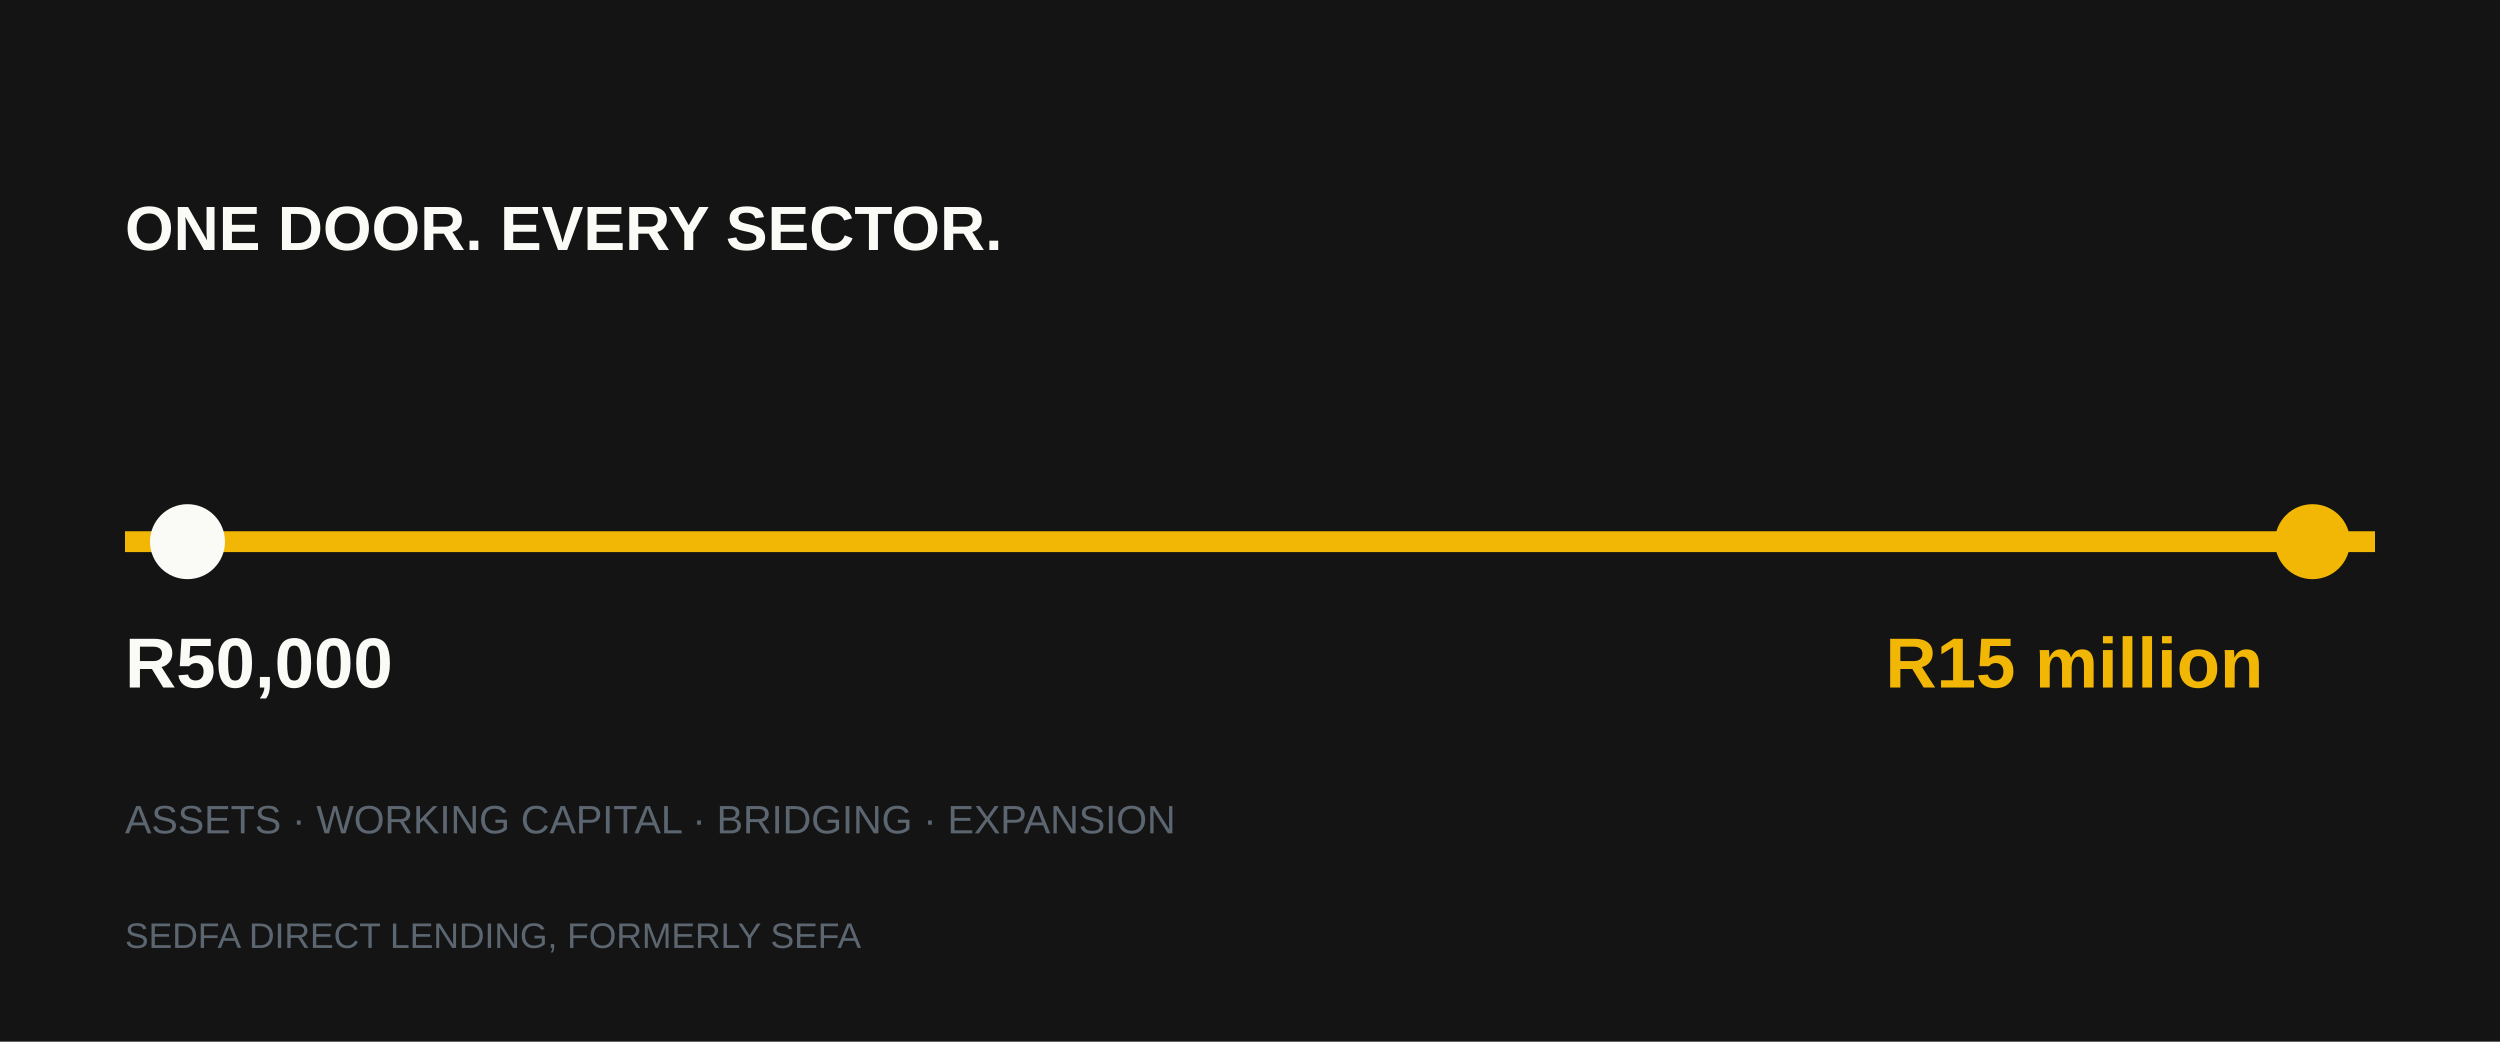
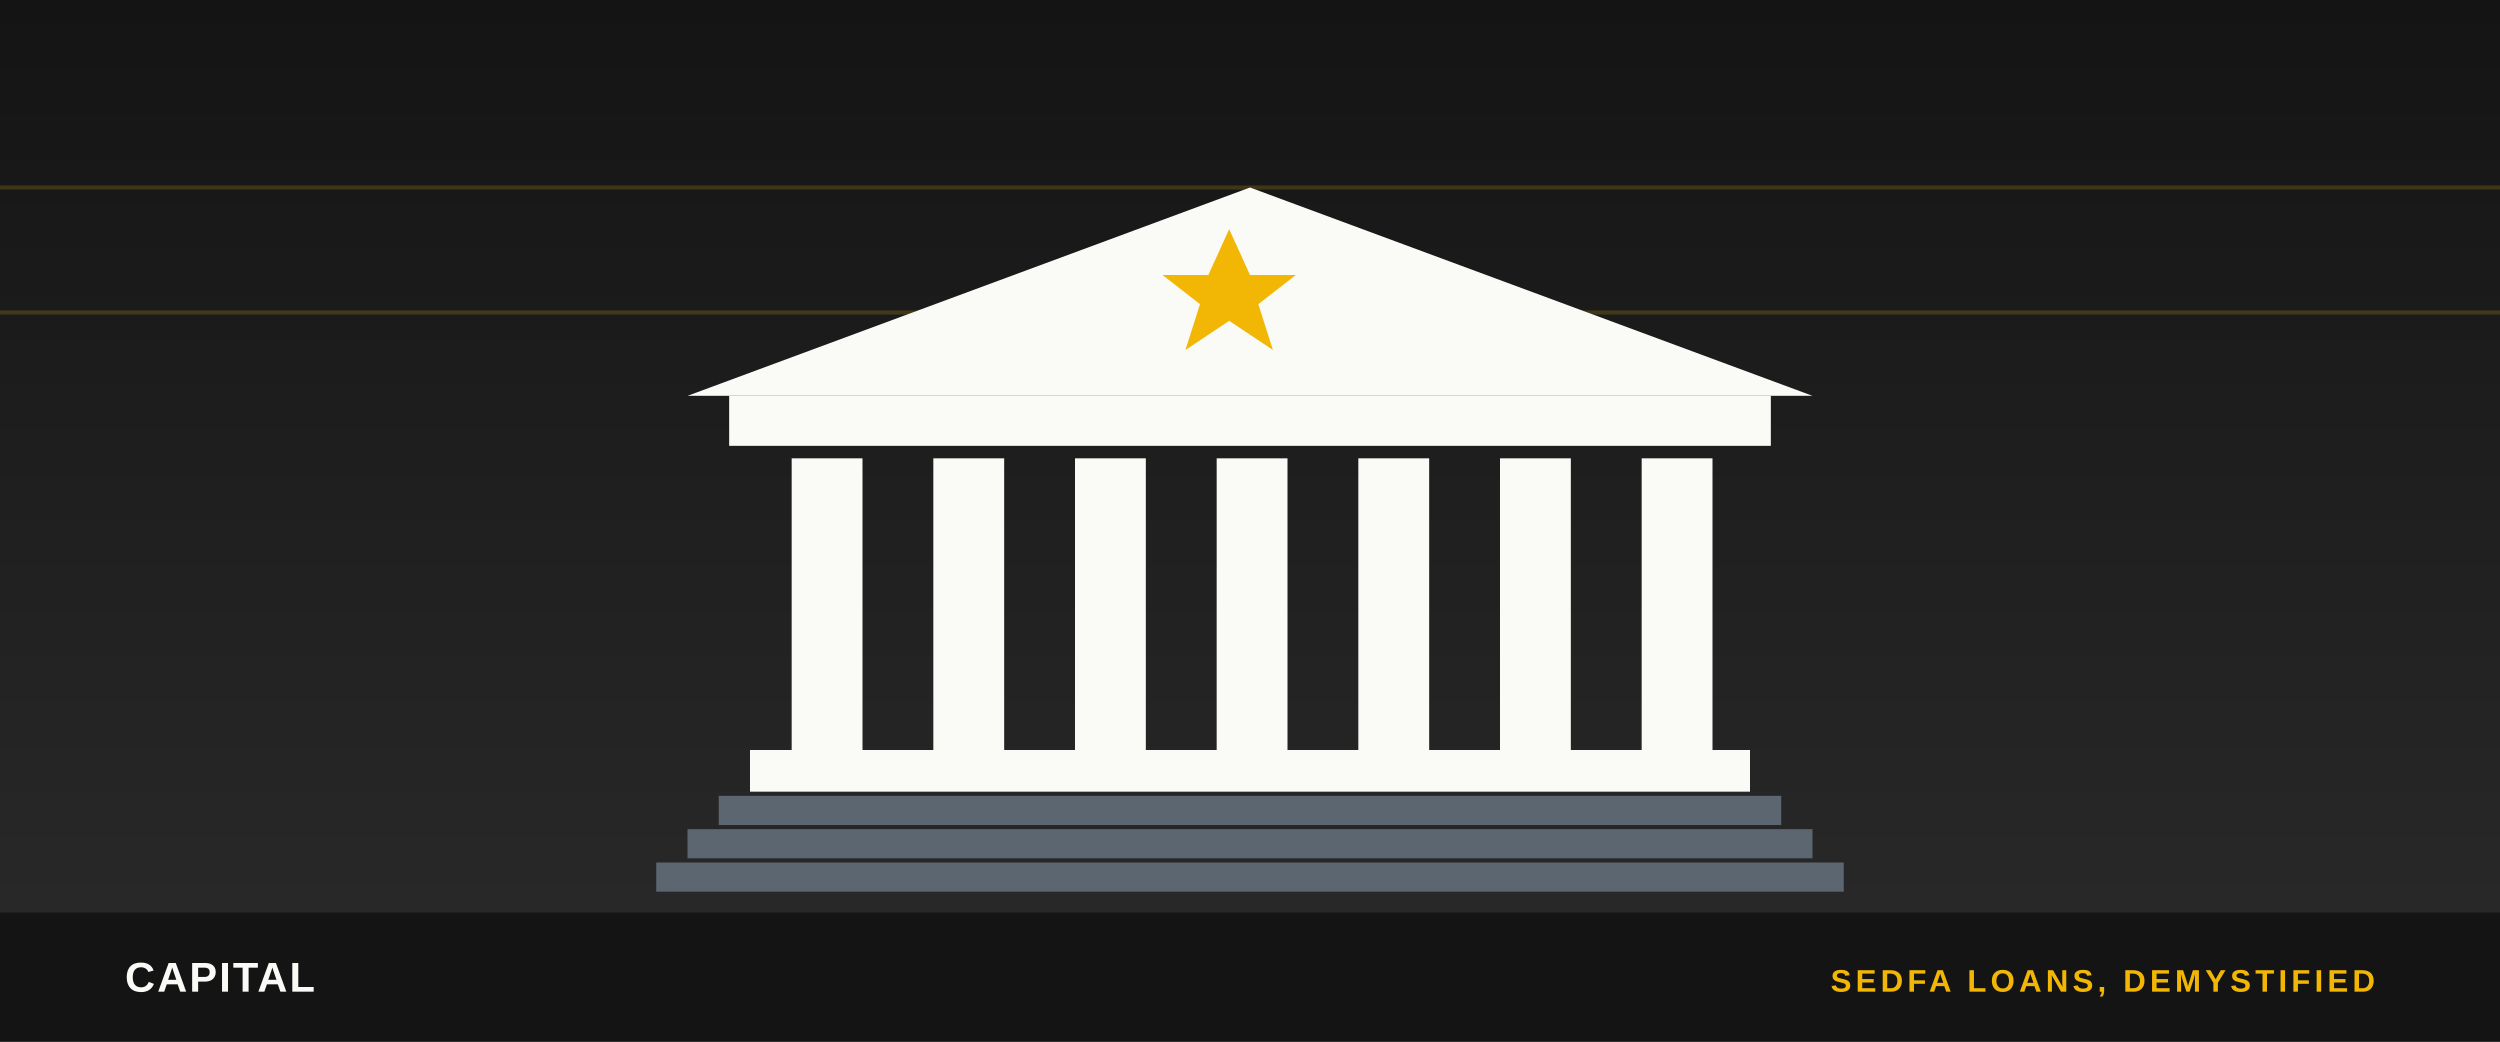
- <svg xmlns="http://www.w3.org/2000/svg" viewBox="0 0 1200 500" role="img" aria-label="SEDFA lending range from fifty thousand rand to fifteen million rand">
-   <rect width="1200" height="500" fill="#141414" />
-   <g font-family="Arial, Helvetica, sans-serif" font-weight="bold">
-     <text x="60" y="120" font-size="30" fill="#FAFAF6">ONE DOOR. EVERY SECTOR.</text>
-     <line x1="60" y1="260" x2="1140" y2="260" stroke="#F2B705" stroke-width="10" />
-     <circle cx="90" cy="260" r="18" fill="#FAFAF6" />
-     <circle cx="1110" cy="260" r="18" fill="#F2B705" />
-     <text x="60" y="330" font-size="34" fill="#FAFAF6">R50,000</text>
-     <text x="905" y="330" font-size="34" fill="#F2B705">R15 million</text>
-     <text x="60" y="400" font-size="19" fill="#5C6670" font-weight="normal">ASSETS · WORKING CAPITAL · BRIDGING · EXPANSION</text>
-     <text x="60" y="455" font-size="17" fill="#5C6670" font-weight="normal">SEDFA DIRECT LENDING, FORMERLY SEFA</text>
+ <svg xmlns="http://www.w3.org/2000/svg" viewBox="0 0 1200 500" role="img" aria-label="Illustration of a state development finance building with columns">
+   <defs>
+     <linearGradient id="sky4" x1="0" y1="0" x2="0" y2="1">
+       <stop offset="0" stop-color="#141414" />
+       <stop offset="1" stop-color="#2b2b2b" />
+     </linearGradient>
+   </defs>
+   <rect width="1200" height="500" fill="url(#sky4)" />
+   <g stroke="#F2B705" stroke-width="2" opacity="0.18">
+     <line x1="0" y1="90" x2="1200" y2="90" />
+     <line x1="0" y1="150" x2="1200" y2="150" />
+   </g>
+   <g fill="#FAFAF6">
+     <polygon points="330,190 600,90 870,190" />
+     <rect x="350" y="190" width="500" height="24" />
+     <rect x="360" y="360" width="480" height="20" />
+   </g>
+   <g fill="#FAFAF6">
+     <rect x="380" y="220" width="34" height="140" />
+     <rect x="448" y="220" width="34" height="140" />
+     <rect x="516" y="220" width="34" height="140" />
+     <rect x="584" y="220" width="34" height="140" />
+     <rect x="652" y="220" width="34" height="140" />
+     <rect x="720" y="220" width="34" height="140" />
+     <rect x="788" y="220" width="34" height="140" />
+   </g>
+   <g fill="#5C6670">
+     <rect x="345" y="382" width="510" height="14" />
+     <rect x="330" y="398" width="540" height="14" />
+     <rect x="315" y="414" width="570" height="14" />
+   </g>
+   <polygon points="590,110 600,132 622,132 604,146 611,168 590,154 569,168 576,146 558,132 580,132" fill="#F2B705" />
+   <rect x="0" y="438" width="1200" height="62" fill="#141414" />
+   <g font-family="Arial, Helvetica, sans-serif">
+     <text x="60" y="476" font-size="20" font-weight="bold" fill="#FAFAF6" letter-spacing="1">CAPITAL</text>
+     <text x="1140" y="476" text-anchor="end" font-size="15" font-weight="bold" fill="#F2B705" letter-spacing="2">SEDFA LOANS, DEMYSTIFIED</text>
  </g>
</svg>
